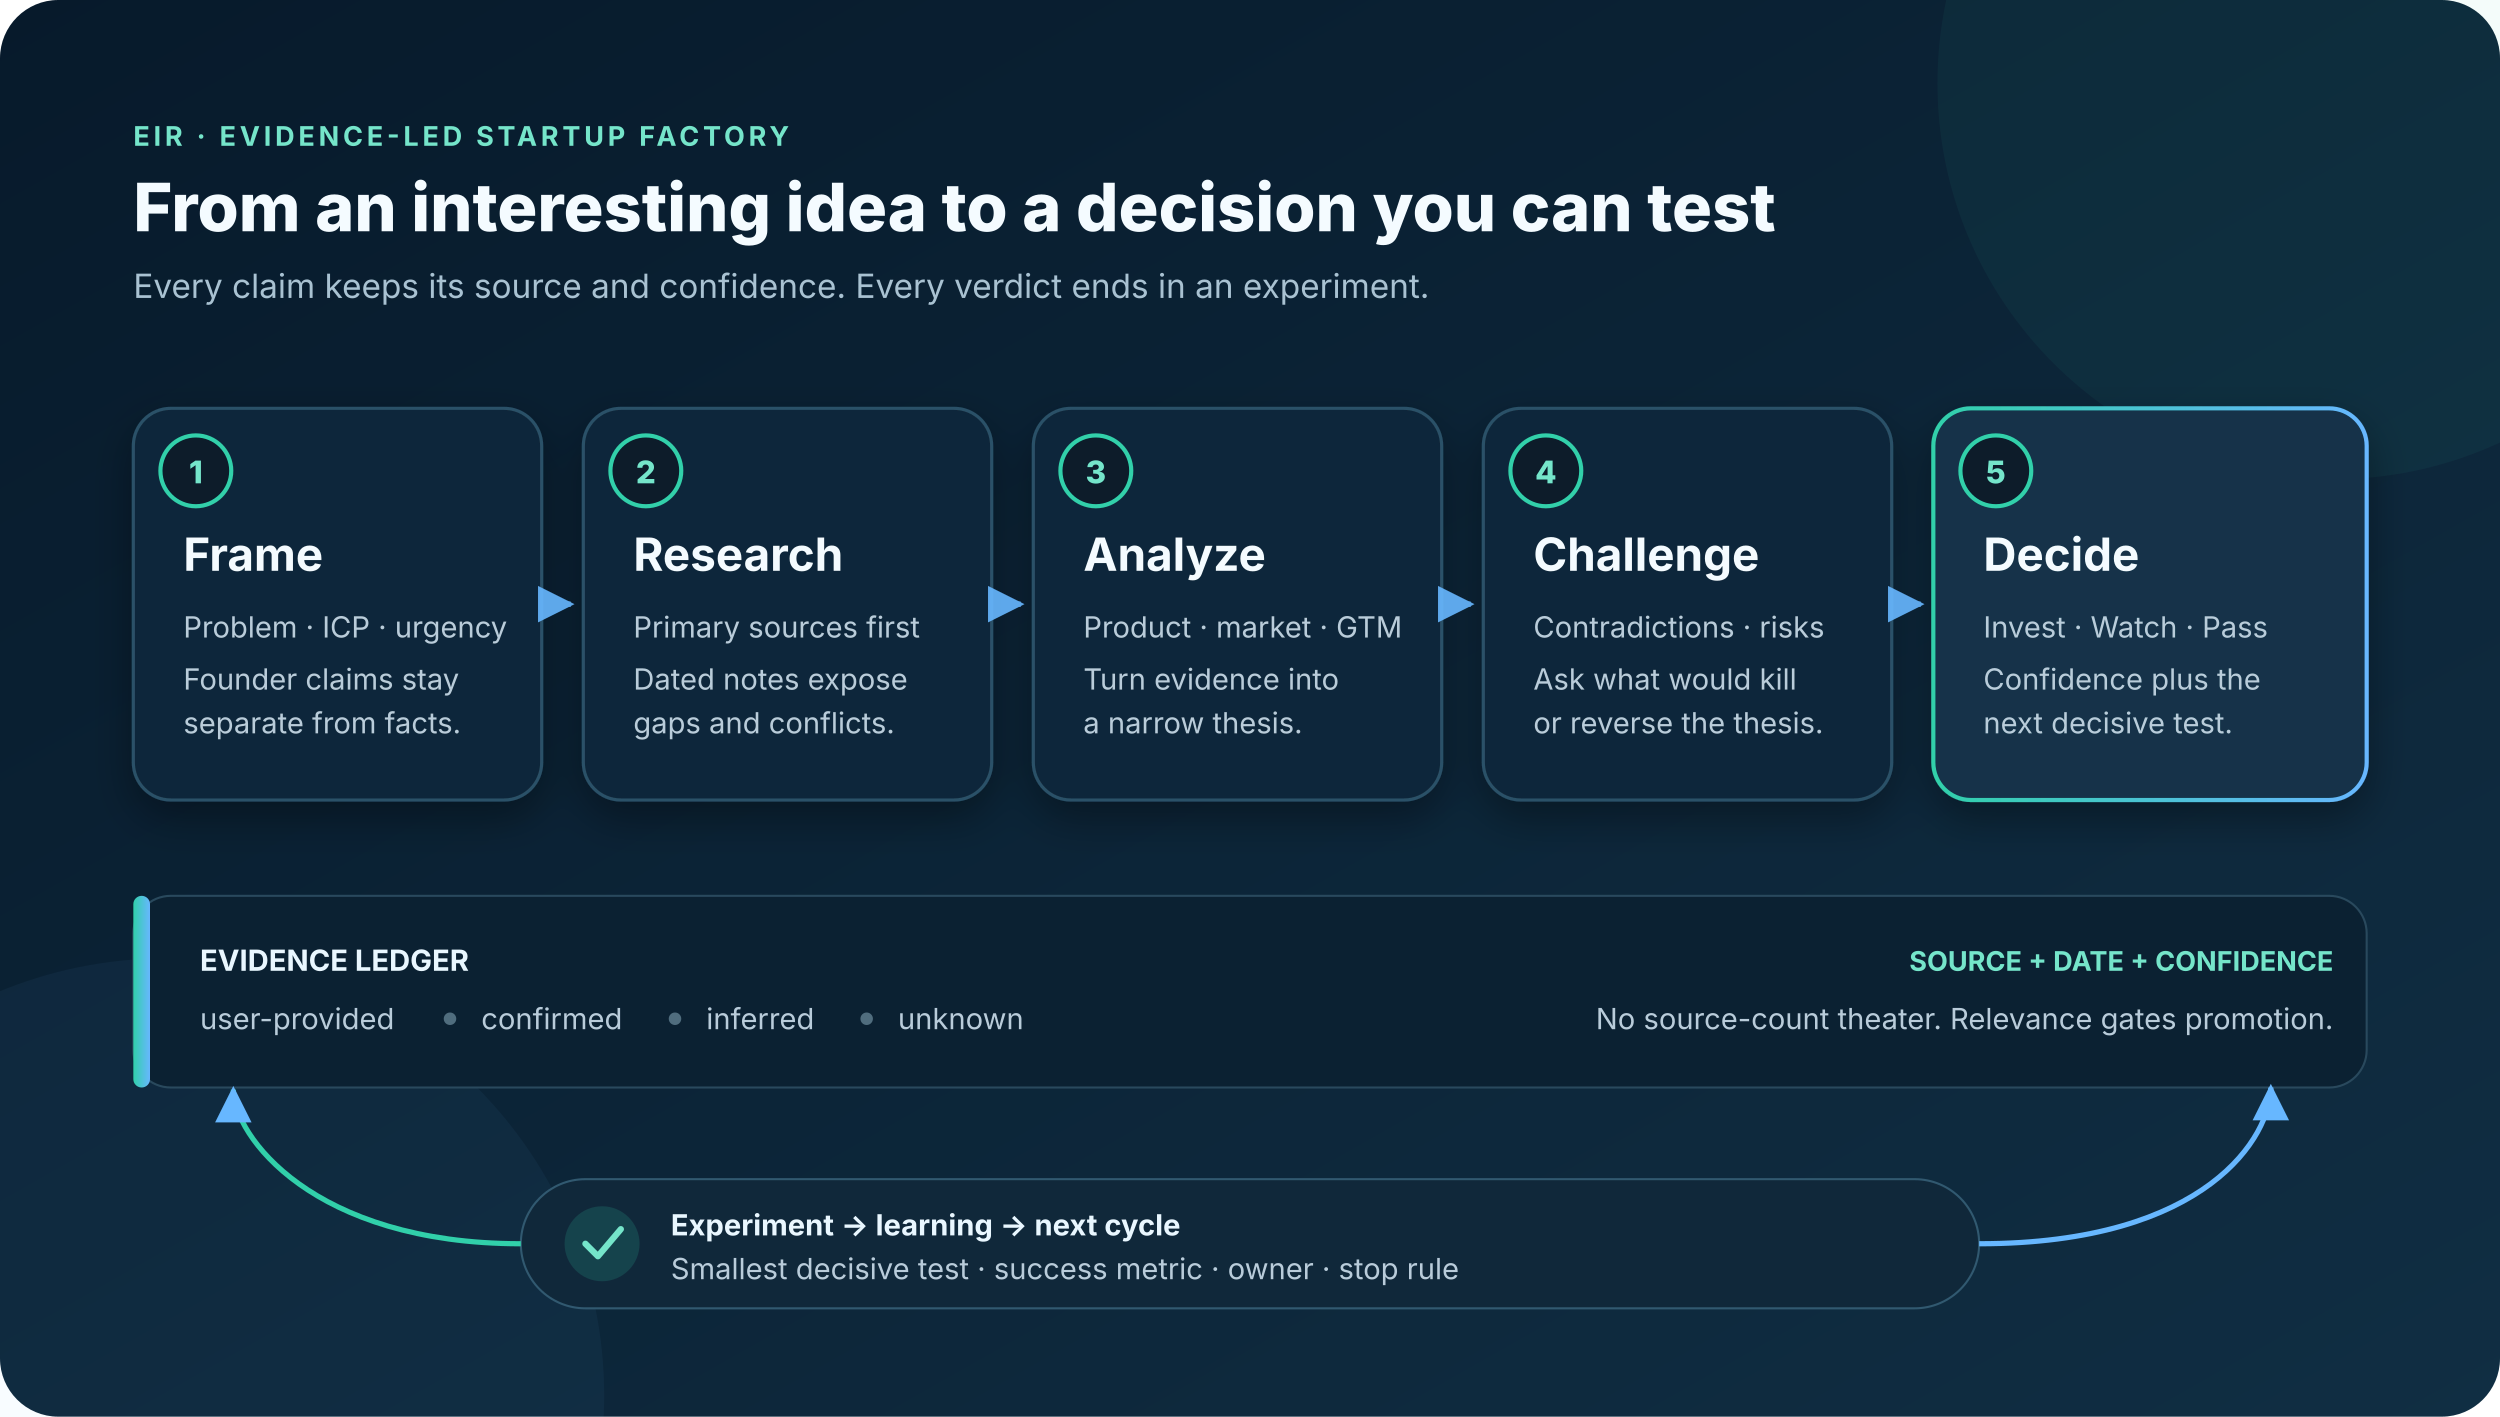
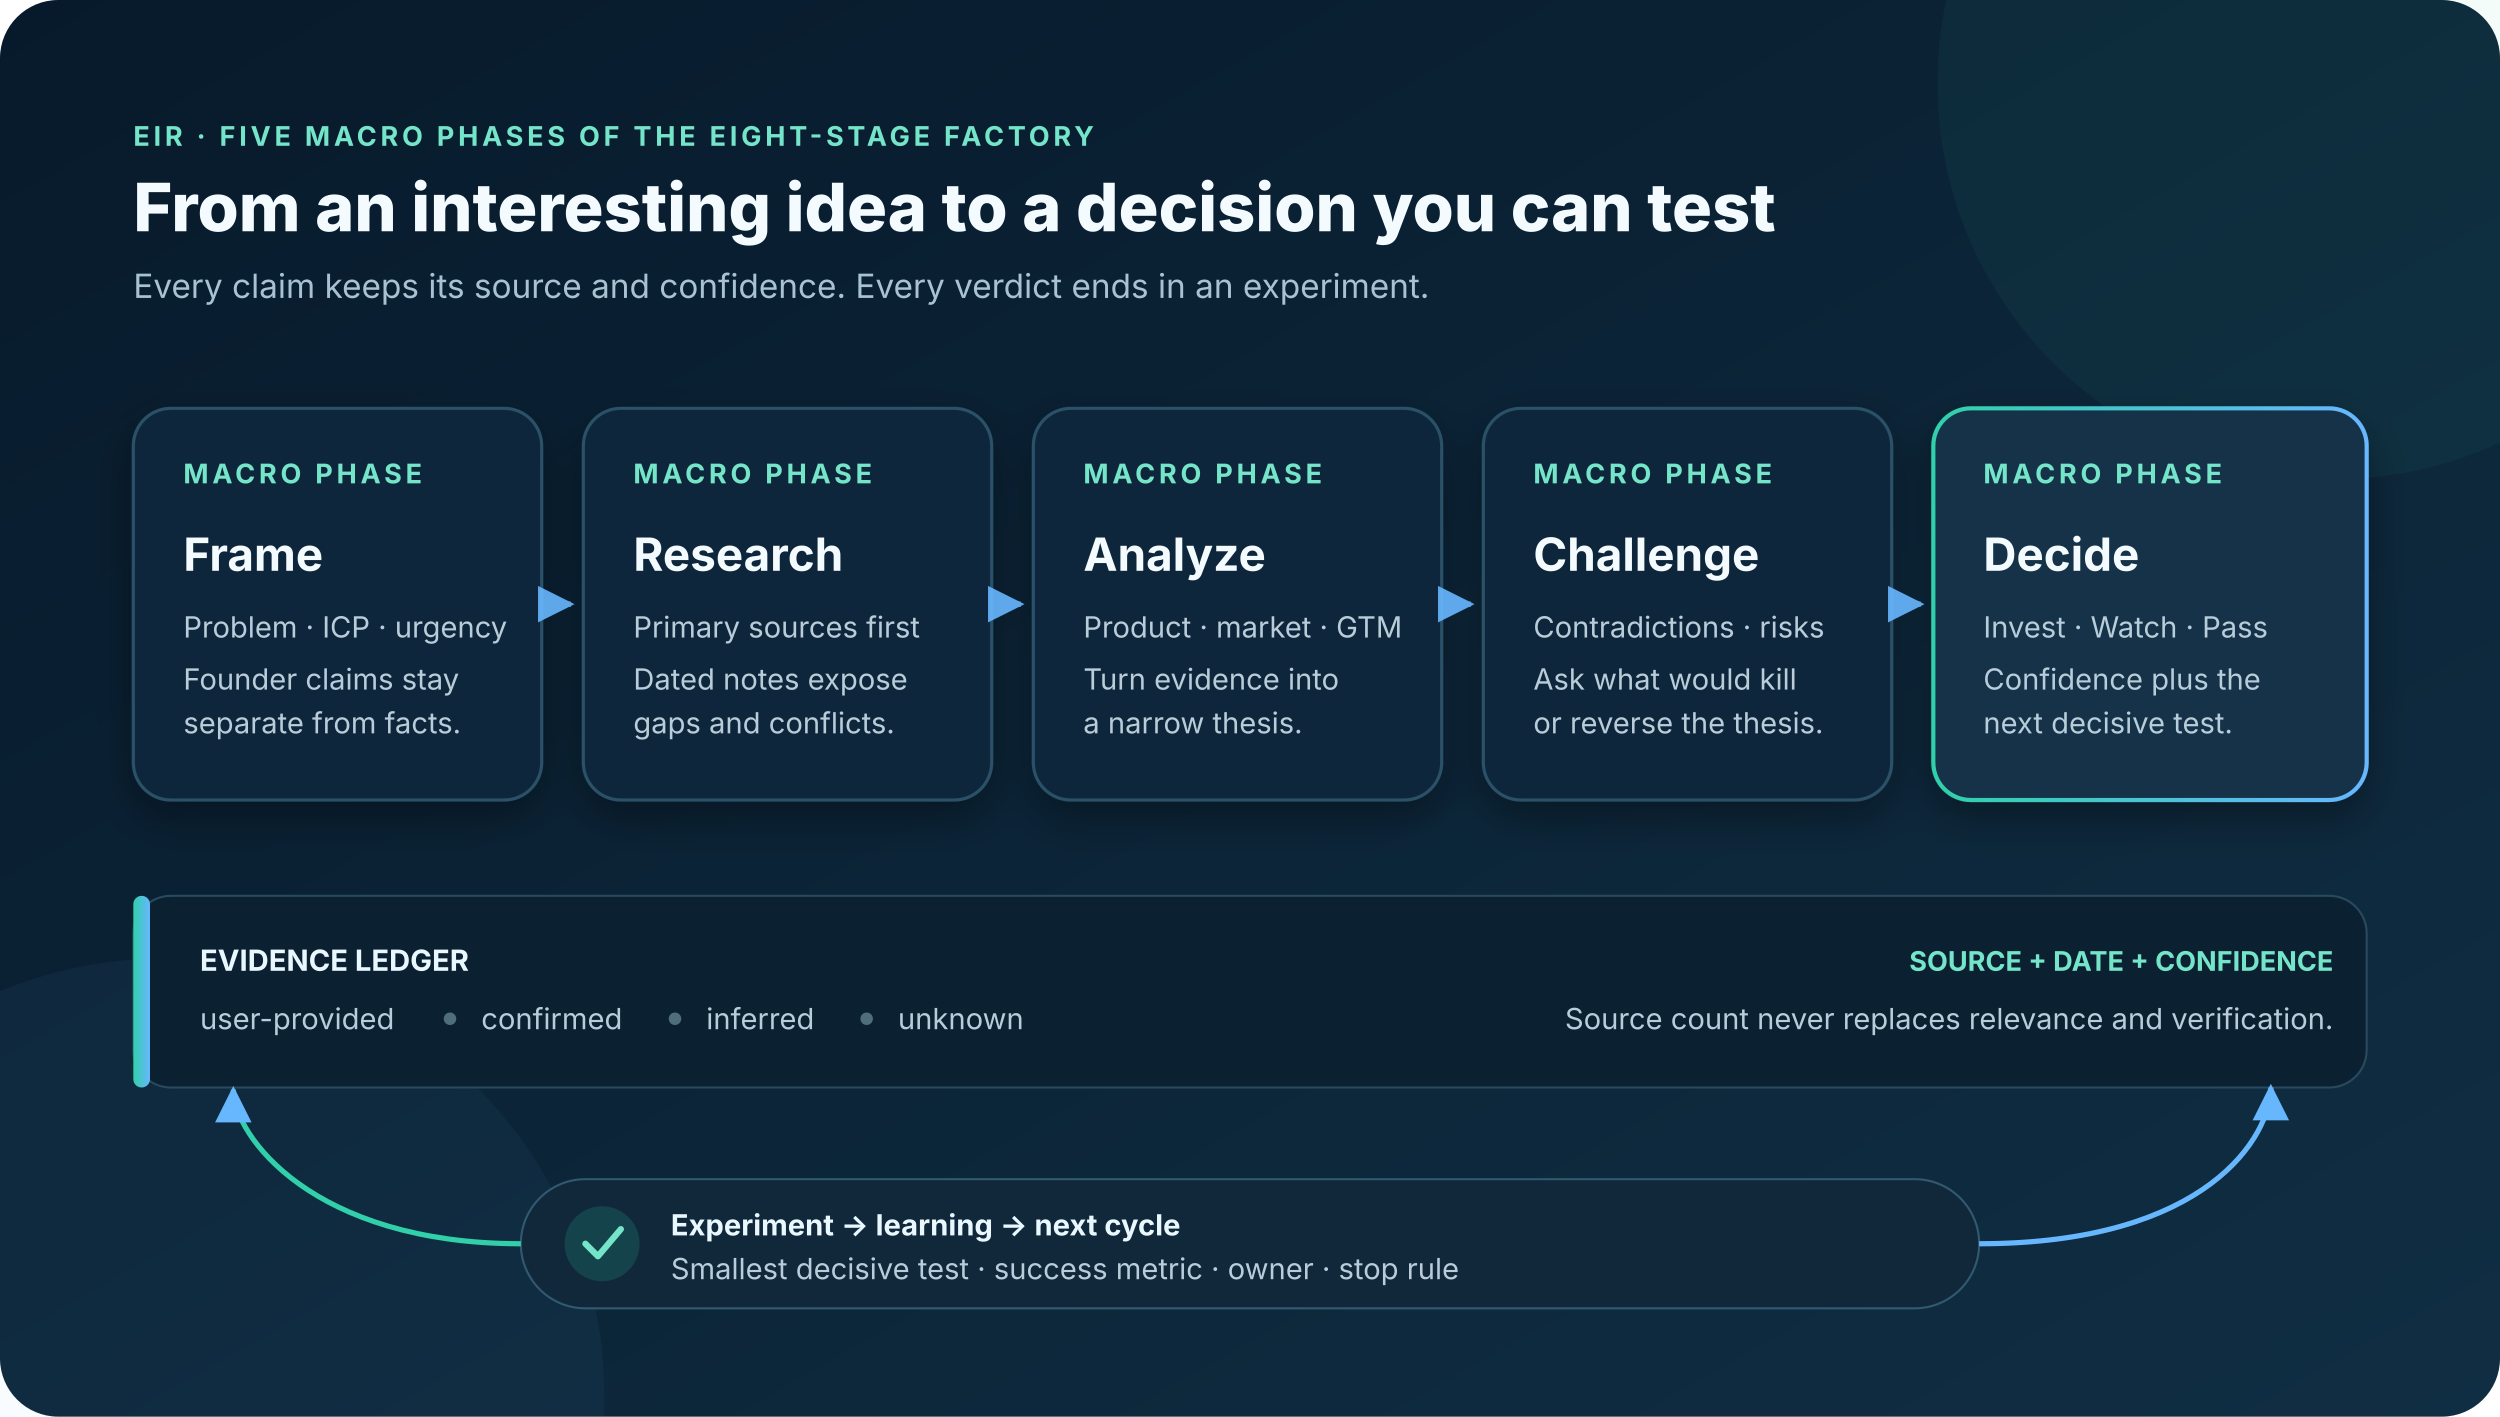
<svg xmlns="http://www.w3.org/2000/svg" width="1200" height="680" viewBox="0 0 1200 680" role="img" aria-labelledby="title desc">
  <defs>
    <linearGradient id="bg" x1="0" y1="0" x2="1" y2="1">
      <stop offset="0" stop-color="#071a2b" />
      <stop offset="1" stop-color="#102e43" />
    </linearGradient>
    <linearGradient id="accent" x1="0" y1="0" x2="1" y2="0">
      <stop offset="0" stop-color="#31d0aa" />
      <stop offset="1" stop-color="#67b7ff" />
    </linearGradient>
    <filter id="shadow" x="-20%" y="-30%" width="140%" height="170%">
      <feDropShadow dx="0" dy="8" stdDeviation="10" flood-color="#020c13" flood-opacity=".35" />
    </filter>
    <marker id="arrow" viewBox="0 0 10 10" refX="9" refY="5" markerWidth="7" markerHeight="7" orient="auto-start-reverse">
      <path d="M 0 0 L 10 5 L 0 10 z" fill="#67b7ff" />
    </marker>
    <style>
      .sans{font-family:Inter,ui-sans-serif,system-ui,-apple-system,BlinkMacSystemFont,"Segoe UI",sans-serif}
      .card{fill:#10283a;stroke:#2c5168;stroke-width:1.5}
      .num{fill:#071a2b;stroke:#31d0aa;stroke-width:2}
      .eyebrow{font-size:13px;font-weight:700;letter-spacing:1.8px;fill:#75e5ca}
      .stage{font-size:22px;font-weight:750;fill:#f4fbff}
      .body{font-size:14px;fill:#b9ccda}
      .label{font-size:14px;font-weight:700;fill:#e9f7ff}
    </style>
  </defs>
  <rect width="1200" height="680" rx="28" fill="url(#bg)" />
  <circle cx="1120" cy="40" r="190" fill="#31d0aa" opacity=".055" />
  <circle cx="80" cy="670" r="210" fill="#67b7ff" opacity=".05" />
  <g class="sans">
-     <text x="64" y="70" class="eyebrow">EIR · EVIDENCE-LED STARTUP FACTORY</text>
+     <text x="64" y="70" class="eyebrow">EIR · FIVE MACRO PHASES OF THE EIGHT-STAGE FACTORY</text>
    <text x="64" y="111" font-size="32" font-weight="780" fill="#f4fbff">From an interesting idea to a decision you can test</text>
    <text x="64" y="143" font-size="16" fill="#a9c2d2">Every claim keeps its source and confidence. Every verdict ends in an experiment.</text>
    <g filter="url(#shadow)">
      <rect class="card" x="64" y="196" width="196" height="188" rx="18" />
-       <circle class="num" cx="94" cy="226" r="17" />
-       <text x="94" y="232" text-anchor="middle" font-size="15" font-weight="800" fill="#75e5ca">1</text>
+       <text x="88" y="232" class="eyebrow">MACRO PHASE</text>
      <text x="88" y="274" class="stage">Frame</text>
      <text x="88" y="306" class="body">Problem · ICP · urgency</text>
      <text x="88" y="331" class="body">Founder claims stay</text>
      <text x="88" y="352" class="body">separate from facts.</text>
      <rect class="card" x="280" y="196" width="196" height="188" rx="18" />
-       <circle class="num" cx="310" cy="226" r="17" />
-       <text x="310" y="232" text-anchor="middle" font-size="15" font-weight="800" fill="#75e5ca">2</text>
+       <text x="304" y="232" class="eyebrow">MACRO PHASE</text>
      <text x="304" y="274" class="stage">Research</text>
      <text x="304" y="306" class="body">Primary sources first</text>
      <text x="304" y="331" class="body">Dated notes expose</text>
      <text x="304" y="352" class="body">gaps and conflicts.</text>
      <rect class="card" x="496" y="196" width="196" height="188" rx="18" />
-       <circle class="num" cx="526" cy="226" r="17" />
-       <text x="526" y="232" text-anchor="middle" font-size="15" font-weight="800" fill="#75e5ca">3</text>
+       <text x="520" y="232" class="eyebrow">MACRO PHASE</text>
      <text x="520" y="274" class="stage">Analyze</text>
      <text x="520" y="306" class="body">Product · market · GTM</text>
      <text x="520" y="331" class="body">Turn evidence into</text>
      <text x="520" y="352" class="body">a narrow thesis.</text>
      <rect class="card" x="712" y="196" width="196" height="188" rx="18" />
-       <circle class="num" cx="742" cy="226" r="17" />
-       <text x="742" y="232" text-anchor="middle" font-size="15" font-weight="800" fill="#75e5ca">4</text>
+       <text x="736" y="232" class="eyebrow">MACRO PHASE</text>
      <text x="736" y="274" class="stage">Challenge</text>
      <text x="736" y="306" class="body">Contradictions · risks</text>
      <text x="736" y="331" class="body">Ask what would kill</text>
      <text x="736" y="352" class="body">or reverse the thesis.</text>
      <rect x="928" y="196" width="208" height="188" rx="18" fill="#123348" stroke="url(#accent)" stroke-width="2" />
-       <circle class="num" cx="958" cy="226" r="17" />
-       <text x="958" y="232" text-anchor="middle" font-size="15" font-weight="800" fill="#75e5ca">5</text>
+       <text x="952" y="232" class="eyebrow">MACRO PHASE</text>
      <text x="952" y="274" class="stage">Decide</text>
      <text x="952" y="306" class="body">Invest · Watch · Pass</text>
      <text x="952" y="331" class="body">Confidence plus the</text>
      <text x="952" y="352" class="body">next decisive test.</text>
    </g>
    <g stroke="#67b7ff" stroke-width="2.5" fill="none" marker-end="url(#arrow)" opacity=".9">
      <path d="M260 290 H274" />
      <path d="M476 290 H490" />
      <path d="M692 290 H706" />
      <path d="M908 290 H922" />
    </g>
    <rect x="64" y="430" width="1072" height="92" rx="18" fill="#0b2132" stroke="#29495d" />
    <rect x="64" y="430" width="8" height="92" rx="4" fill="url(#accent)" />
    <text x="96" y="466" class="label">EVIDENCE LEDGER</text>
    <text x="96" y="494" class="body">user-provided</text>
    <circle cx="216" cy="489" r="3" fill="#506d7e" />
    <text x="231" y="494" class="body">confirmed</text>
    <circle cx="324" cy="489" r="3" fill="#506d7e" />
    <text x="339" y="494" class="body">inferred</text>
    <circle cx="416" cy="489" r="3" fill="#506d7e" />
    <text x="431" y="494" class="body">unknown</text>
    <text x="1120" y="466" text-anchor="end" font-size="13" font-weight="700" fill="#75e5ca">SOURCE + DATE + CONFIDENCE</text>
-     <text x="1120" y="494" text-anchor="end" class="body">No source-count theater. Relevance gates promotion.</text>
+     <text x="1120" y="494" text-anchor="end" class="body">Source count never replaces relevance and verification.</text>
    <rect x="250" y="566" width="700" height="62" rx="31" fill="#10283a" stroke="#315970" />
    <circle cx="289" cy="597" r="18" fill="#31d0aa" opacity=".16" />
    <path d="M281 597 l6 6 11-13" fill="none" stroke="#75e5ca" stroke-width="3" stroke-linecap="round" stroke-linejoin="round" />
    <text x="322" y="593" class="label">Experiment → learning → next cycle</text>
    <text x="322" y="614" class="body">Smallest decisive test · success metric · owner · stop rule</text>
    <path d="M950 597 C1060 597 1090 545 1090 522" stroke="#67b7ff" stroke-width="2.5" fill="none" marker-end="url(#arrow)" />
    <path d="M250 597 C150 597 112 545 112 523" stroke="#31d0aa" stroke-width="2.5" fill="none" marker-end="url(#arrow)" />
  </g>
</svg>
